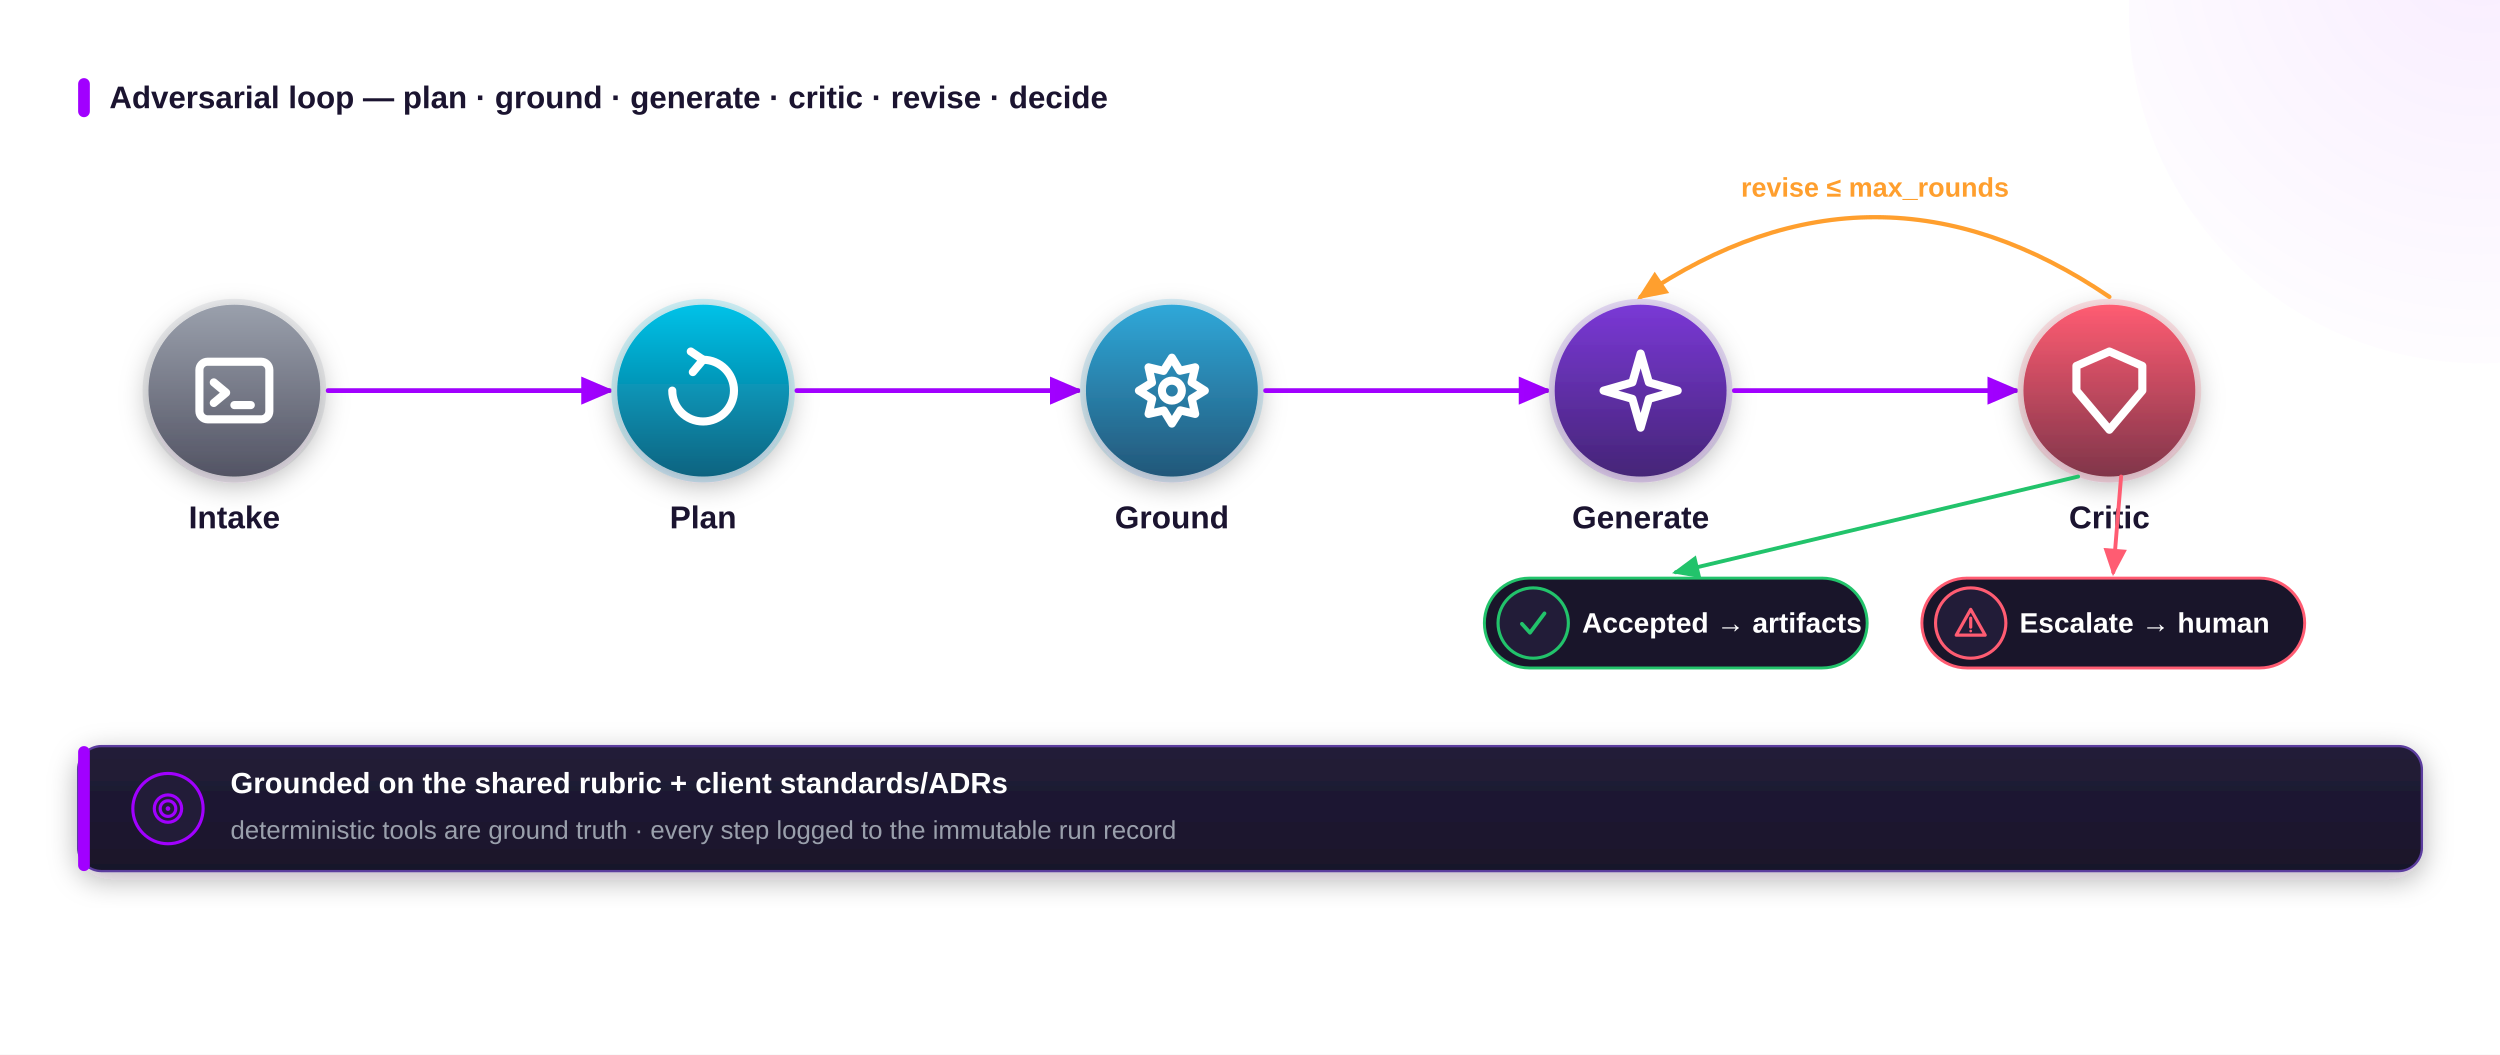
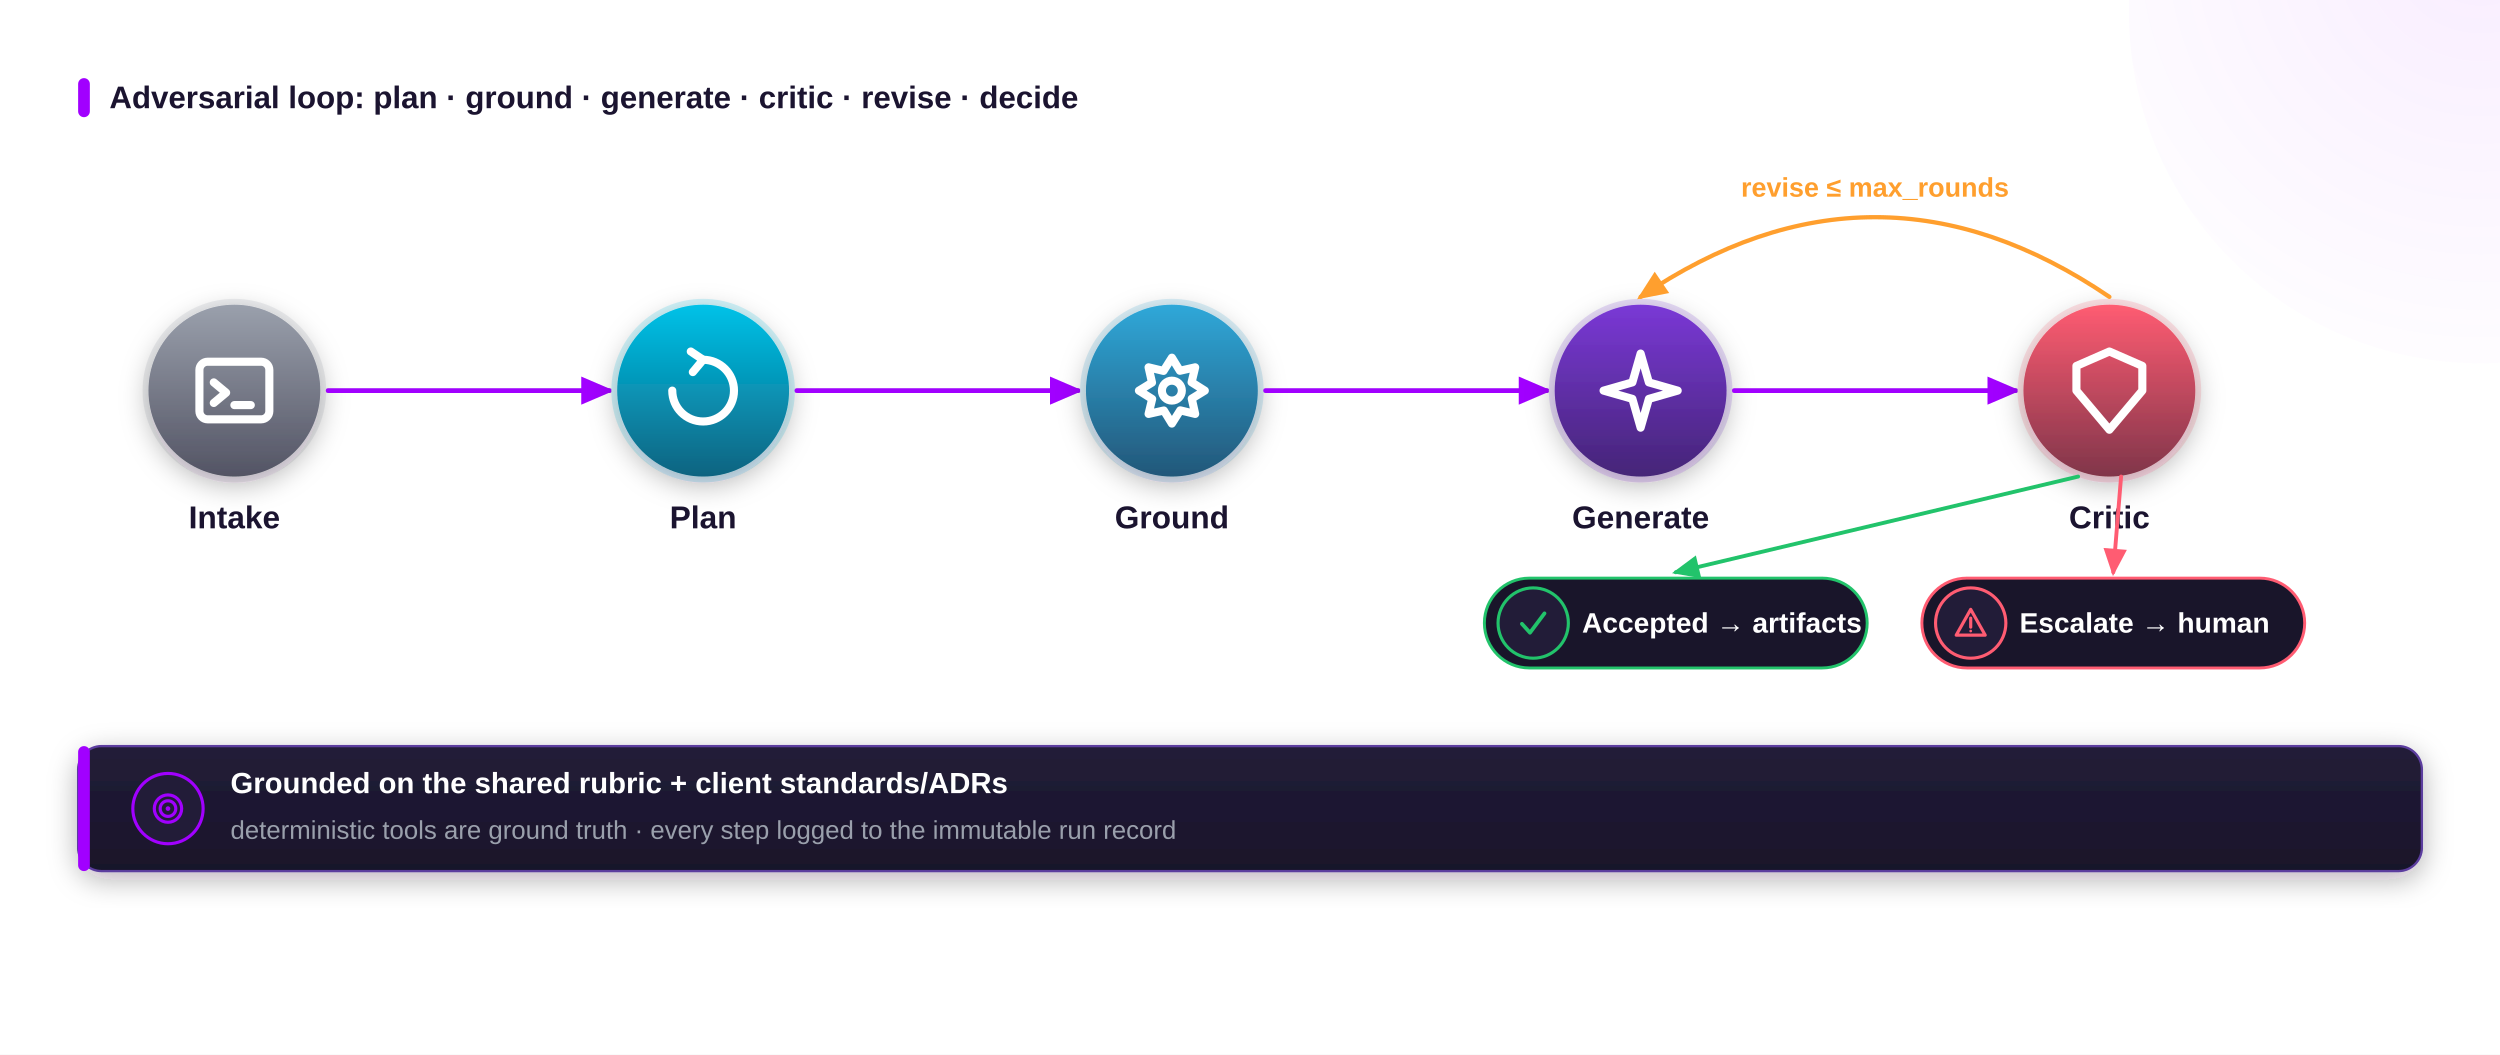
<svg xmlns="http://www.w3.org/2000/svg" viewBox="0 0 1280 540" width="1280" height="540">
  <defs>
    <filter id="softshadow" x="-30%" y="-30%" width="160%" height="160%">
      <feDropShadow dx="0" dy="4" stdDeviation="7" flood-color="#140C28" flood-opacity="0.30" />
    </filter>
    <filter id="glow" x="-50%" y="-50%" width="200%" height="200%">
      <feGaussianBlur stdDeviation="5" result="b" />
      <feMerge>
        <feMergeNode in="b" />
        <feMergeNode in="SourceGraphic" />
      </feMerge>
    </filter>
    <radialGradient id="rg1" cx="0.5" cy="0.4" r="0.7">
      <stop offset="0" stop-color="#A100FF" stop-opacity="0.07" />
      <stop offset="1" stop-color="#A100FF" stop-opacity="0" />
    </radialGradient>
    <linearGradient id="lg2" x1="0" y1="0" x2="0" y2="1">
      <stop offset="0" stop-color="#9AA0AC" />
      <stop offset="1" stop-color="#535464" />
    </linearGradient>
    <marker id="ar3" markerWidth="9" markerHeight="9" refX="6" refY="3" orient="auto">
      <path d="M0,0 L7,3 L0,6 Z" fill="#A100FF" />
    </marker>
    <linearGradient id="lg4" x1="0" y1="0" x2="0" y2="1">
      <stop offset="0" stop-color="#00C2E8" />
      <stop offset="1" stop-color="#0E6380" />
    </linearGradient>
    <marker id="ar5" markerWidth="9" markerHeight="9" refX="6" refY="3" orient="auto">
      <path d="M0,0 L7,3 L0,6 Z" fill="#A100FF" />
    </marker>
    <linearGradient id="lg6" x1="0" y1="0" x2="0" y2="1">
      <stop offset="0" stop-color="#2FA8D9" />
      <stop offset="1" stop-color="#235779" />
    </linearGradient>
    <marker id="ar7" markerWidth="9" markerHeight="9" refX="6" refY="3" orient="auto">
      <path d="M0,0 L7,3 L0,6 Z" fill="#A100FF" />
    </marker>
    <linearGradient id="lg8" x1="0" y1="0" x2="0" y2="1">
      <stop offset="0" stop-color="#7A38D6" />
      <stop offset="1" stop-color="#452577" />
    </linearGradient>
    <marker id="ar9" markerWidth="9" markerHeight="9" refX="6" refY="3" orient="auto">
      <path d="M0,0 L7,3 L0,6 Z" fill="#A100FF" />
    </marker>
    <linearGradient id="lg10" x1="0" y1="0" x2="0" y2="1">
      <stop offset="0" stop-color="#FF5C72" />
      <stop offset="1" stop-color="#80354A" />
    </linearGradient>
    <marker id="ar11" markerWidth="9" markerHeight="9" refX="6" refY="3" orient="auto">
      <path d="M0,0 L7,3 L0,6 Z" fill="#FF9F2E" />
    </marker>
    <marker id="ar12" markerWidth="9" markerHeight="9" refX="6" refY="3" orient="auto">
      <path d="M0,0 L7,3 L0,6 Z" fill="#22C36B" />
    </marker>
    <marker id="ar13" markerWidth="9" markerHeight="9" refX="6" refY="3" orient="auto">
      <path d="M0,0 L7,3 L0,6 Z" fill="#FF5C72" />
    </marker>
    <linearGradient id="lg14" x1="0" y1="0" x2="0" y2="1">
      <stop offset="0" stop-color="#221C38" />
      <stop offset="1" stop-color="#19152A" />
    </linearGradient>
  </defs>
  <rect x="0.0" y="0.0" width="1280.0" height="540.0" rx="0.0" ry="0.0" fill="#FFFFFF" />
  <circle cx="1270.0" cy="6.0" r="180.0" fill="url(#rg1)" />
  <rect x="40.0" y="40.0" width="6.0" height="20.0" rx="3.0" ry="3.0" fill="#A100FF" />
  <text x="56.0" y="55.4" font-family="Segoe UI, Calibri, Arial, sans-serif" font-size="16" text-anchor="start">
-     <tspan fill="#1B1430" font-weight="700">Adversarial loop — plan · ground · generate · critic · revise · decide</tspan>
+     <tspan fill="#1B1430" font-weight="700">Adversarial loop: plan · ground · generate · critic · revise · decide</tspan>
  </text>
  <line x1="120.0" y1="200.0" x2="1080.0" y2="200.0" stroke="#5B3D9E" stroke-width="2" stroke-linecap="round" opacity="0.4" />
  <circle cx="120.0" cy="200.0" r="47.0" fill="#EDEEF0" />
  <circle cx="120.0" cy="200.0" r="44.0" fill="url(#lg2)" filter="url(#softshadow)" />
  <rect x="102.1" y="185.2" width="35.8" height="29.5" rx="4.2" ry="4.2" fill="none" stroke="#FFFFFF" stroke-width="4.149" />
  <path d="M109.46,195.78 L115.78,201.05 L109.46,206.32" fill="none" stroke="#FFFFFF" stroke-width="4.149" stroke-linecap="round" stroke-linejoin="round" />
  <line x1="120.0" y1="207.4" x2="128.4" y2="207.4" stroke="#FFFFFF" stroke-width="4.149" stroke-linecap="round" />
  <text x="120.0" y="270.5" font-family="Segoe UI, Calibri, Arial, sans-serif" font-size="16.2" text-anchor="middle">
    <tspan fill="#1B1430" font-weight="700">Intake</tspan>
  </text>
  <line x1="168.0" y1="200.0" x2="312.0" y2="200.0" stroke="#A100FF" stroke-width="2.4" stroke-linecap="round" marker-end="url(#ar3)" />
  <circle cx="360.0" cy="200.0" r="47.0" fill="#D1F4FB" />
  <circle cx="360.0" cy="200.0" r="44.0" fill="url(#lg4)" filter="url(#softshadow)" />
  <path d="M360.0,184.2 A15.8,15.8 0 0 1 375.8,200.0 A15.8,15.8 0 0 1 360.0,215.8 A15.8,15.8 0 0 1 344.2,200.0" fill="none" stroke="#FFFFFF" stroke-width="4.149" stroke-linecap="round" stroke-linejoin="round" />
  <path d="M353.68,179.97 L360.00,184.19 L354.73,190.51" fill="none" stroke="#FFFFFF" stroke-width="4.149" stroke-linecap="round" stroke-linejoin="round" />
  <text x="360.0" y="270.5" font-family="Segoe UI, Calibri, Arial, sans-serif" font-size="16.2" text-anchor="middle">
    <tspan fill="#1B1430" font-weight="700">Plan</tspan>
  </text>
  <line x1="408.0" y1="200.0" x2="552.0" y2="200.0" stroke="#A100FF" stroke-width="2.4" stroke-linecap="round" marker-end="url(#ar5)" />
  <circle cx="600.0" cy="200.0" r="47.0" fill="#DAEFF8" />
  <circle cx="600.0" cy="200.0" r="44.0" fill="url(#lg6)" filter="url(#softshadow)" />
  <path d="M616.87,200.00 L610.17,204.11 L611.93,211.93 L604.28,210.09 L600.00,216.87 L595.89,210.17 L588.07,211.93 L589.91,204.28 L583.13,200.00 L589.83,195.89 L588.07,188.07 L595.72,189.91 L600.00,183.13 L604.11,189.83 L611.93,188.07 L610.09,195.72 Z" fill="none" stroke="#FFFFFF" stroke-width="4.149" stroke-linecap="round" stroke-linejoin="round" />
  <circle cx="600.0" cy="200.0" r="5.1" fill="none" stroke="#FFFFFF" stroke-width="4.149" />
  <text x="600.0" y="270.5" font-family="Segoe UI, Calibri, Arial, sans-serif" font-size="16.2" text-anchor="middle">
    <tspan fill="#1B1430" font-weight="700">Ground</tspan>
  </text>
  <line x1="648.0" y1="200.0" x2="792.0" y2="200.0" stroke="#A100FF" stroke-width="2.4" stroke-linecap="round" marker-end="url(#ar7)" />
  <circle cx="840.0" cy="200.0" r="47.0" fill="#E7DBF8" />
  <circle cx="840.0" cy="200.0" r="44.0" fill="url(#lg8)" filter="url(#softshadow)" />
  <path d="M840.00,181.02 L844.22,195.78 L858.98,200.00 L844.22,204.22 L840.00,218.97 L835.78,204.22 L821.03,200.00 L835.78,195.78 Z" fill="none" stroke="#FFFFFF" stroke-width="4.149" stroke-linecap="round" stroke-linejoin="round" />
  <text x="840.0" y="270.5" font-family="Segoe UI, Calibri, Arial, sans-serif" font-size="16.2" text-anchor="middle">
    <tspan fill="#1B1430" font-weight="700">Generate</tspan>
  </text>
  <line x1="888.0" y1="200.0" x2="1032.0" y2="200.0" stroke="#A100FF" stroke-width="2.4" stroke-linecap="round" marker-end="url(#ar9)" />
  <circle cx="1080.0" cy="200.0" r="47.0" fill="#FFE2E6" />
  <circle cx="1080.0" cy="200.0" r="44.0" fill="url(#lg10)" filter="url(#softshadow)" />
  <path d="M1080.00,179.97 L1096.87,187.35 L1096.87,200.00 L1080.00,220.03 L1063.13,200.00 L1063.13,187.35 Z" fill="none" stroke="#FFFFFF" stroke-width="4.149" stroke-linecap="round" stroke-linejoin="round" />
  <text x="1080.0" y="270.5" font-family="Segoe UI, Calibri, Arial, sans-serif" font-size="16.2" text-anchor="middle">
    <tspan fill="#1B1430" font-weight="700">Critic</tspan>
  </text>
  <path d="M1080.0,152.0 Q960.0,70.4 840.0,152.0" fill="none" stroke="#FF9F2E" stroke-width="2.2" stroke-linecap="round" marker-end="url(#ar11)" />
  <text x="960.0" y="100.7" font-family="Segoe UI, Calibri, Arial, sans-serif" font-size="13.8" text-anchor="middle">
    <tspan fill="#FF9F2E" font-weight="700">revise ≤ max_rounds</tspan>
  </text>
  <rect x="760.0" y="296.0" width="196.0" height="46.0" rx="23.0" ry="23.0" fill="#19152A" stroke="#22C36B" stroke-width="1.5" />
  <circle cx="785.0" cy="319.0" r="18.0" fill="#221C38" stroke="#22C36B" stroke-width="1.6" />
  <path d="M779.23,319.41 L783.35,323.95 L790.77,314.05" fill="none" stroke="#22C36B" stroke-width="1.948" stroke-linecap="round" stroke-linejoin="round" />
  <text x="810.0" y="323.9" font-family="Segoe UI, Calibri, Arial, sans-serif" font-size="14.4" text-anchor="start">
    <tspan fill="#FFFFFF" font-weight="700">Accepted → artifacts</tspan>
  </text>
  <rect x="984.0" y="296.0" width="196.0" height="46.0" rx="23.0" ry="23.0" fill="#19152A" stroke="#FF5C72" stroke-width="1.5" />
  <circle cx="1009.0" cy="319.0" r="18.0" fill="#221C38" stroke="#FF5C72" stroke-width="1.6" />
  <path d="M1009.00,311.99 L1016.43,325.19 L1001.58,325.19 Z" fill="none" stroke="#FF5C72" stroke-width="1.624" stroke-linecap="round" stroke-linejoin="round" />
  <line x1="1009.0" y1="316.5" x2="1009.0" y2="321.1" stroke="#FF5C72" stroke-width="1.624" stroke-linecap="round" />
  <circle cx="1009.0" cy="323.1" r="0.7" fill="#FF5C72" />
  <text x="1034.0" y="323.9" font-family="Segoe UI, Calibri, Arial, sans-serif" font-size="14.4" text-anchor="start">
    <tspan fill="#FFFFFF" font-weight="700">Escalate → human</tspan>
  </text>
  <line x1="1064.0" y1="244.0" x2="858.0" y2="293.0" stroke="#22C36B" stroke-width="2.0" stroke-linecap="round" marker-end="url(#ar12)" />
  <line x1="1086.0" y1="244.0" x2="1082.0" y2="293.0" stroke="#FF5C72" stroke-width="2.0" stroke-linecap="round" marker-end="url(#ar13)" />
  <rect x="40.0" y="382.0" width="1200.0" height="64.0" rx="12.0" ry="12.0" fill="url(#lg14)" stroke="#5B3D9E" stroke-width="1.2" filter="url(#softshadow)" />
  <rect x="40.0" y="382.0" width="6.0" height="64.0" rx="3.0" ry="3.0" fill="#A100FF" />
  <circle cx="86.0" cy="414.0" r="18.0" fill="#221C38" stroke="#A100FF" stroke-width="1.6" />
  <circle cx="86.0" cy="414.0" r="7.0" fill="none" stroke="#A100FF" stroke-width="1.624" />
  <circle cx="86.0" cy="414.0" r="4.0" fill="none" stroke="#A100FF" stroke-width="1.624" />
  <circle cx="86.0" cy="414.0" r="1.2" fill="#A100FF" />
  <text x="118.0" y="406.1" font-family="Segoe UI, Calibri, Arial, sans-serif" font-size="15.0" text-anchor="start">
    <tspan fill="#FFFFFF" font-weight="700">Grounded on the shared rubric + client standards/ADRs</tspan>
  </text>
  <text x="118.0" y="429.5" font-family="Segoe UI, Calibri, Arial, sans-serif" font-size="13.2" text-anchor="start">
    <tspan fill="#9AA0AC" font-weight="400">deterministic tools are ground truth · every step logged to the immutable run record</tspan>
  </text>
</svg>
